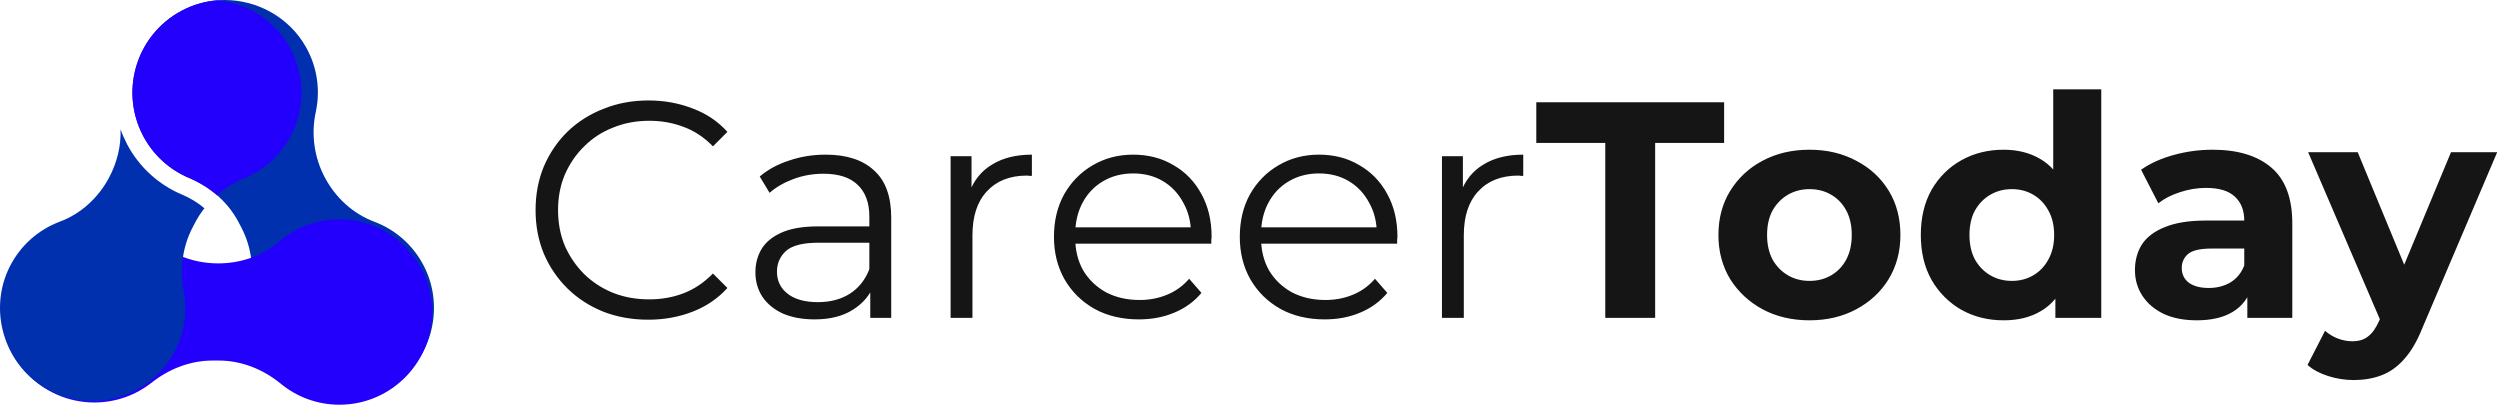
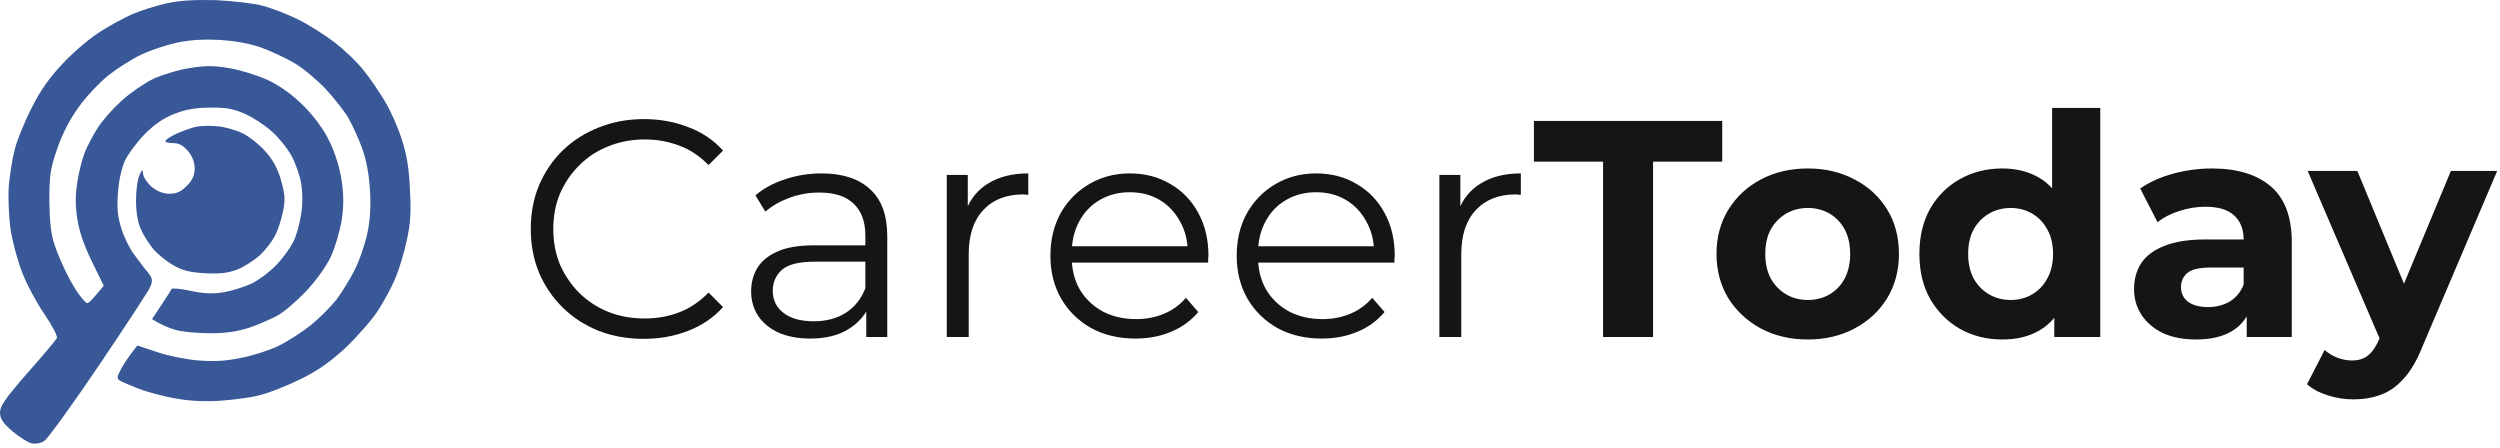
- <svg xmlns="http://www.w3.org/2000/svg" width="409" height="67" viewBox="0 0 409 67" fill="none">
-   <path d="M106.058 52.302C103.404 52.302 100.953 51.866 98.703 50.992C96.452 50.086 94.504 48.826 92.859 47.214C91.213 45.602 89.92 43.705 88.98 41.522C88.073 39.339 87.62 36.954 87.62 34.368C87.62 31.782 88.073 29.398 88.98 27.215C89.92 25.032 91.213 23.134 92.859 21.522C94.538 19.91 96.503 18.667 98.753 17.794C101.003 16.887 103.455 16.434 106.108 16.434C108.66 16.434 111.062 16.87 113.312 17.744C115.562 18.583 117.46 19.86 119.004 21.572L116.637 23.94C115.193 22.462 113.597 21.404 111.851 20.766C110.105 20.095 108.224 19.759 106.209 19.759C104.093 19.759 102.128 20.128 100.315 20.867C98.501 21.572 96.922 22.597 95.579 23.94C94.236 25.25 93.178 26.795 92.405 28.575C91.666 30.321 91.297 32.252 91.297 34.368C91.297 36.484 91.666 38.432 92.405 40.212C93.178 41.958 94.236 43.503 95.579 44.846C96.922 46.156 98.501 47.181 100.315 47.919C102.128 48.625 104.093 48.977 106.209 48.977C108.224 48.977 110.105 48.642 111.851 47.97C113.597 47.298 115.193 46.223 116.637 44.746L119.004 47.113C117.46 48.826 115.562 50.119 113.312 50.992C111.062 51.866 108.644 52.302 106.058 52.302ZM142.376 52V46.156L142.225 45.199V35.426C142.225 33.176 141.587 31.446 140.311 30.237C139.068 29.028 137.204 28.424 134.719 28.424C133.006 28.424 131.377 28.709 129.832 29.28C128.287 29.851 126.978 30.607 125.903 31.547L124.291 28.877C125.634 27.735 127.246 26.862 129.127 26.257C131.008 25.619 132.989 25.3 135.072 25.3C138.497 25.3 141.134 26.157 142.981 27.869C144.861 29.549 145.802 32.118 145.802 35.577V52H142.376ZM133.258 52.252C131.276 52.252 129.547 51.933 128.069 51.295C126.625 50.623 125.517 49.716 124.744 48.574C123.972 47.399 123.586 46.056 123.586 44.544C123.586 43.167 123.905 41.925 124.543 40.816C125.214 39.674 126.289 38.768 127.767 38.096C129.278 37.391 131.293 37.038 133.812 37.038H142.93V39.708H133.913C131.36 39.708 129.58 40.161 128.573 41.068C127.599 41.975 127.112 43.1 127.112 44.444C127.112 45.955 127.7 47.164 128.875 48.071C130.051 48.977 131.696 49.431 133.812 49.431C135.827 49.431 137.557 48.977 139.001 48.071C140.479 47.13 141.553 45.787 142.225 44.04L143.031 46.509C142.359 48.255 141.184 49.649 139.505 50.69C137.859 51.731 135.777 52.252 133.258 52.252ZM155.517 52V25.552H158.942V32.756L158.59 31.497C159.329 29.482 160.571 27.953 162.318 26.912C164.064 25.838 166.23 25.3 168.816 25.3V28.776C168.682 28.776 168.548 28.776 168.413 28.776C168.279 28.743 168.145 28.726 168.01 28.726C165.223 28.726 163.04 29.582 161.461 31.295C159.883 32.974 159.093 35.376 159.093 38.499V52H155.517ZM186.331 52.252C183.577 52.252 181.159 51.681 179.077 50.539C176.994 49.364 175.365 47.768 174.19 45.753C173.015 43.705 172.427 41.37 172.427 38.751C172.427 36.131 172.981 33.814 174.089 31.799C175.231 29.784 176.776 28.205 178.724 27.063C180.705 25.888 182.922 25.3 185.374 25.3C187.859 25.3 190.059 25.871 191.973 27.013C193.921 28.121 195.449 29.7 196.557 31.748C197.666 33.764 198.22 36.098 198.22 38.751C198.22 38.919 198.203 39.103 198.169 39.305C198.169 39.473 198.169 39.658 198.169 39.859H175.147V37.189H196.255L194.845 38.247C194.845 36.333 194.425 34.637 193.585 33.159C192.779 31.648 191.671 30.472 190.26 29.633C188.85 28.793 187.221 28.373 185.374 28.373C183.56 28.373 181.931 28.793 180.487 29.633C179.043 30.472 177.918 31.648 177.112 33.159C176.306 34.67 175.903 36.4 175.903 38.348V38.902C175.903 40.917 176.339 42.697 177.213 44.242C178.119 45.753 179.362 46.946 180.941 47.819C182.553 48.658 184.383 49.078 186.432 49.078C188.044 49.078 189.538 48.793 190.915 48.222C192.326 47.651 193.535 46.778 194.542 45.602L196.557 47.919C195.382 49.33 193.904 50.405 192.124 51.144C190.378 51.883 188.447 52.252 186.331 52.252ZM216.734 52.252C213.98 52.252 211.562 51.681 209.48 50.539C207.398 49.364 205.769 47.768 204.593 45.753C203.418 43.705 202.83 41.37 202.83 38.751C202.83 36.131 203.384 33.814 204.493 31.799C205.634 29.784 207.179 28.205 209.127 27.063C211.109 25.888 213.325 25.3 215.777 25.3C218.262 25.3 220.462 25.871 222.376 27.013C224.324 28.121 225.852 29.7 226.961 31.748C228.069 33.764 228.623 36.098 228.623 38.751C228.623 38.919 228.606 39.103 228.573 39.305C228.573 39.473 228.573 39.658 228.573 39.859H205.55V37.189H226.658L225.248 38.247C225.248 36.333 224.828 34.637 223.988 33.159C223.182 31.648 222.074 30.472 220.664 29.633C219.253 28.793 217.624 28.373 215.777 28.373C213.963 28.373 212.335 28.793 210.89 29.633C209.446 30.472 208.321 31.648 207.515 33.159C206.709 34.67 206.306 36.4 206.306 38.348V38.902C206.306 40.917 206.743 42.697 207.616 44.242C208.523 45.753 209.765 46.946 211.344 47.819C212.956 48.658 214.786 49.078 216.835 49.078C218.447 49.078 219.941 48.793 221.318 48.222C222.729 47.651 223.938 46.778 224.946 45.602L226.961 47.919C225.785 49.33 224.307 50.405 222.527 51.144C220.781 51.883 218.85 52.252 216.734 52.252ZM235.903 52V25.552H239.329V32.756L238.976 31.497C239.715 29.482 240.958 27.953 242.704 26.912C244.451 25.838 246.617 25.3 249.203 25.3V28.776C249.069 28.776 248.934 28.776 248.8 28.776C248.665 28.743 248.531 28.726 248.397 28.726C245.609 28.726 243.426 29.582 241.848 31.295C240.269 32.974 239.48 35.376 239.48 38.499V52H235.903ZM262.622 52V23.386H251.337V16.736H282.067V23.386H270.783V52H262.622ZM296.046 52.403C293.157 52.403 290.588 51.798 288.338 50.589C286.121 49.38 284.358 47.735 283.048 45.653C281.772 43.537 281.134 41.135 281.134 38.449C281.134 35.728 281.772 33.327 283.048 31.245C284.358 29.129 286.121 27.483 288.338 26.308C290.588 25.099 293.157 24.494 296.046 24.494C298.9 24.494 301.453 25.099 303.703 26.308C305.953 27.483 307.716 29.112 308.992 31.194C310.269 33.277 310.907 35.695 310.907 38.449C310.907 41.135 310.269 43.537 308.992 45.653C307.716 47.735 305.953 49.38 303.703 50.589C301.453 51.798 298.9 52.403 296.046 52.403ZM296.046 45.955C297.355 45.955 298.531 45.653 299.572 45.048C300.613 44.444 301.436 43.587 302.04 42.479C302.645 41.337 302.947 39.993 302.947 38.449C302.947 36.87 302.645 35.527 302.04 34.418C301.436 33.31 300.613 32.454 299.572 31.849C298.531 31.245 297.355 30.942 296.046 30.942C294.736 30.942 293.56 31.245 292.519 31.849C291.478 32.454 290.638 33.31 290 34.418C289.396 35.527 289.094 36.87 289.094 38.449C289.094 39.993 289.396 41.337 290 42.479C290.638 43.587 291.478 44.444 292.519 45.048C293.56 45.653 294.736 45.955 296.046 45.955ZM327.797 52.403C325.244 52.403 322.944 51.832 320.895 50.69C318.846 49.515 317.218 47.886 316.009 45.804C314.833 43.721 314.245 41.27 314.245 38.449C314.245 35.594 314.833 33.125 316.009 31.043C317.218 28.961 318.846 27.349 320.895 26.207C322.944 25.065 325.244 24.494 327.797 24.494C330.081 24.494 332.079 24.998 333.792 26.006C335.504 27.013 336.831 28.541 337.771 30.59C338.712 32.639 339.182 35.258 339.182 38.449C339.182 41.606 338.729 44.225 337.822 46.307C336.915 48.356 335.605 49.884 333.892 50.892C332.213 51.899 330.181 52.403 327.797 52.403ZM329.157 45.955C330.433 45.955 331.592 45.653 332.633 45.048C333.674 44.444 334.497 43.587 335.101 42.479C335.74 41.337 336.059 39.993 336.059 38.449C336.059 36.87 335.74 35.527 335.101 34.418C334.497 33.31 333.674 32.454 332.633 31.849C331.592 31.245 330.433 30.942 329.157 30.942C327.847 30.942 326.672 31.245 325.631 31.849C324.589 32.454 323.75 33.31 323.112 34.418C322.507 35.527 322.205 36.87 322.205 38.449C322.205 39.993 322.507 41.337 323.112 42.479C323.75 43.587 324.589 44.444 325.631 45.048C326.672 45.653 327.847 45.955 329.157 45.955ZM336.26 52V46.459L336.411 38.398L335.907 30.388V14.62H343.766V52H336.26ZM367.664 52V46.71L367.16 45.552V36.081C367.16 34.402 366.64 33.092 365.599 32.151C364.591 31.211 363.03 30.741 360.914 30.741C359.47 30.741 358.042 30.976 356.632 31.446C355.255 31.883 354.079 32.487 353.105 33.26L350.284 27.769C351.762 26.728 353.542 25.922 355.624 25.351C357.706 24.78 359.822 24.494 361.972 24.494C366.103 24.494 369.31 25.468 371.594 27.416C373.877 29.364 375.019 32.403 375.019 36.534V52H367.664ZM359.402 52.403C357.287 52.403 355.473 52.05 353.962 51.345C352.45 50.606 351.292 49.615 350.486 48.373C349.68 47.13 349.277 45.736 349.277 44.192C349.277 42.58 349.663 41.169 350.435 39.96C351.241 38.751 352.501 37.81 354.214 37.139C355.926 36.434 358.16 36.081 360.914 36.081H368.118V40.665H361.77C359.923 40.665 358.647 40.967 357.941 41.572C357.27 42.176 356.934 42.932 356.934 43.839C356.934 44.846 357.32 45.653 358.093 46.257C358.899 46.828 359.99 47.113 361.367 47.113C362.677 47.113 363.852 46.811 364.893 46.207C365.935 45.569 366.69 44.645 367.16 43.436L368.369 47.063C367.799 48.809 366.757 50.136 365.246 51.043C363.735 51.95 361.787 52.403 359.402 52.403ZM385.066 62.176C383.655 62.176 382.261 61.958 380.884 61.521C379.507 61.085 378.382 60.48 377.509 59.708L380.38 54.116C380.985 54.653 381.673 55.073 382.446 55.375C383.252 55.678 384.041 55.829 384.814 55.829C385.922 55.829 386.795 55.56 387.433 55.023C388.105 54.519 388.709 53.662 389.247 52.453L390.657 49.129L391.262 48.272L400.985 24.897H408.541L396.3 53.662C395.426 55.845 394.419 57.558 393.277 58.801C392.169 60.044 390.926 60.917 389.549 61.42C388.206 61.924 386.711 62.176 385.066 62.176ZM389.7 53.058L377.61 24.897H385.72L395.091 47.567L389.7 53.058Z" fill="#151515" />
-   <path d="M42.434 57.52C45.152 62.675 50.418 65.619 55.868 65.619C58.508 65.619 61.188 64.927 63.644 63.462C70.385 59.442 72.938 50.686 69.424 43.668C67.641 40.097 64.651 37.556 61.207 36.261C57.709 34.947 54.868 32.306 53.123 29C51.398 25.726 50.875 21.947 51.659 18.33C52.42 14.821 51.947 11.027 50.018 7.637C47.262 2.794 42.073 0 36.753 0C34.643 0 32.518 0.438 30.511 1.365C22.547 5.035 19.384 14.571 23.42 22.224C25.119 25.445 27.809 27.793 30.919 29.104C34.363 30.557 37.276 33.025 39.021 36.334L39.475 37.199C41.177 40.428 41.596 44.129 40.935 47.719C40.343 50.948 40.785 54.392 42.434 57.52Z" fill="#0030AD" />
-   <path d="M47.573 22.225C51.609 14.568 48.446 5.032 40.482 1.365C38.879 0.627 37.195 0.201 35.508 0.059C33.813 0.201 32.122 0.624 30.511 1.365C22.547 5.036 19.384 14.572 23.42 22.225C25.119 25.446 27.809 27.794 30.919 29.105C32.595 29.812 34.144 30.765 35.496 31.934C36.849 30.765 38.395 29.812 40.074 29.105C43.184 27.794 45.878 25.446 47.573 22.225Z" fill="#2300FC" />
-   <path d="M56.03 35.877C52.063 35.75 48.431 37.149 45.664 39.532C42.908 41.907 39.322 43.091 35.682 43.091C31.946 43.091 28.283 41.811 25.488 39.328C22.736 36.884 19.096 35.423 15.107 35.512C7.262 35.681 0.704 42.019 0.293 49.856C-0.168 58.604 6.793 65.846 15.441 65.846C18.981 65.846 22.233 64.631 24.812 62.598C27.675 60.338 31.15 58.985 34.798 58.985H35.774C39.51 58.985 43.058 60.411 45.944 62.782C48.554 64.923 51.89 66.211 55.53 66.211C64.182 66.211 71.143 58.966 70.678 50.21C70.263 42.434 63.809 36.13 56.03 35.877Z" fill="#2300FC" />
-   <path d="M20.799 23.608C20.376 22.805 20.018 21.986 19.722 21.148C19.822 23.858 19.154 26.576 17.873 29.001C16.132 32.306 13.292 34.951 9.79 36.262C6.346 37.553 3.356 40.098 1.573 43.668C-1.937 50.687 0.616 59.443 7.353 63.463C14.879 67.949 24.527 65.17 28.563 57.517C30.212 54.385 30.657 50.941 30.058 47.712C29.397 44.122 29.816 40.42 31.518 37.192L31.972 36.327C32.395 35.524 32.891 34.774 33.444 34.071C32.38 33.171 31.153 32.414 29.773 31.834C25.93 30.223 22.74 27.298 20.799 23.608Z" fill="#0030AD" />
+ <svg xmlns="http://www.w3.org/2000/svg" width="408" height="73" viewBox="0 0 408 73" fill="none">
+   <path d="M105.058 55.302C102.404 55.302 99.953 54.866 97.703 53.992C95.452 53.086 93.504 51.826 91.859 50.214C90.213 48.602 88.92 46.705 87.98 44.522C87.073 42.339 86.62 39.954 86.62 37.368C86.62 34.782 87.073 32.398 87.98 30.215C88.92 28.032 90.213 26.134 91.859 24.522C93.538 22.91 95.503 21.667 97.753 20.794C100.003 19.887 102.455 19.434 105.108 19.434C107.66 19.434 110.062 19.87 112.312 20.744C114.562 21.583 116.46 22.86 118.004 24.572L115.637 26.94C114.193 25.462 112.597 24.404 110.851 23.766C109.105 23.095 107.224 22.759 105.209 22.759C103.093 22.759 101.128 23.128 99.315 23.867C97.501 24.572 95.922 25.597 94.579 26.94C93.236 28.25 92.178 29.795 91.405 31.575C90.666 33.321 90.297 35.252 90.297 37.368C90.297 39.484 90.666 41.432 91.405 43.212C92.178 44.958 93.236 46.503 94.579 47.846C95.922 49.156 97.501 50.181 99.315 50.919C101.128 51.625 103.093 51.977 105.209 51.977C107.224 51.977 109.105 51.642 110.851 50.97C112.597 50.298 114.193 49.223 115.637 47.746L118.004 50.113C116.46 51.826 114.562 53.119 112.312 53.992C110.062 54.866 107.644 55.302 105.058 55.302ZM141.376 55V49.156L141.225 48.199V38.426C141.225 36.176 140.587 34.446 139.311 33.237C138.068 32.028 136.204 31.424 133.719 31.424C132.006 31.424 130.377 31.709 128.832 32.28C127.287 32.851 125.978 33.607 124.903 34.547L123.291 31.877C124.634 30.735 126.246 29.862 128.127 29.257C130.008 28.619 131.989 28.3 134.072 28.3C137.497 28.3 140.134 29.157 141.981 30.869C143.861 32.549 144.802 35.118 144.802 38.577V55H141.376ZM132.258 55.252C130.276 55.252 128.547 54.933 127.069 54.295C125.625 53.623 124.517 52.716 123.744 51.574C122.972 50.399 122.586 49.056 122.586 47.544C122.586 46.167 122.905 44.925 123.543 43.816C124.214 42.674 125.289 41.768 126.767 41.096C128.278 40.391 130.293 40.038 132.812 40.038H141.93V42.708H132.913C130.36 42.708 128.58 43.161 127.573 44.068C126.599 44.975 126.112 46.1 126.112 47.444C126.112 48.955 126.7 50.164 127.875 51.071C129.051 51.977 130.696 52.431 132.812 52.431C134.827 52.431 136.557 51.977 138.001 51.071C139.479 50.13 140.553 48.787 141.225 47.04L142.031 49.509C141.359 51.255 140.184 52.649 138.505 53.69C136.859 54.731 134.777 55.252 132.258 55.252ZM154.517 55V28.552H157.942V35.756L157.59 34.497C158.329 32.481 159.571 30.953 161.318 29.912C163.064 28.838 165.23 28.3 167.816 28.3V31.776C167.682 31.776 167.548 31.776 167.413 31.776C167.279 31.743 167.145 31.726 167.01 31.726C164.223 31.726 162.04 32.582 160.461 34.295C158.883 35.974 158.093 38.376 158.093 41.499V55H154.517ZM185.331 55.252C182.577 55.252 180.159 54.681 178.077 53.539C175.994 52.364 174.365 50.768 173.19 48.753C172.015 46.705 171.427 44.37 171.427 41.751C171.427 39.131 171.981 36.814 173.089 34.799C174.231 32.784 175.776 31.205 177.724 30.063C179.705 28.888 181.922 28.3 184.374 28.3C186.859 28.3 189.059 28.871 190.973 30.013C192.921 31.121 194.449 32.7 195.557 34.748C196.666 36.764 197.22 39.098 197.22 41.751C197.22 41.919 197.203 42.103 197.169 42.305C197.169 42.473 197.169 42.658 197.169 42.859H174.147V40.189H195.255L193.845 41.247C193.845 39.333 193.425 37.637 192.585 36.159C191.779 34.648 190.671 33.472 189.26 32.633C187.85 31.793 186.221 31.373 184.374 31.373C182.56 31.373 180.931 31.793 179.487 32.633C178.043 33.472 176.918 34.648 176.112 36.159C175.306 37.67 174.903 39.4 174.903 41.348V41.902C174.903 43.917 175.339 45.697 176.213 47.242C177.119 48.753 178.362 49.946 179.941 50.819C181.553 51.658 183.383 52.078 185.432 52.078C187.044 52.078 188.538 51.793 189.915 51.222C191.326 50.651 192.535 49.778 193.542 48.602L195.557 50.919C194.382 52.33 192.904 53.405 191.124 54.144C189.378 54.883 187.447 55.252 185.331 55.252ZM215.734 55.252C212.98 55.252 210.562 54.681 208.48 53.539C206.398 52.364 204.769 50.768 203.593 48.753C202.418 46.705 201.83 44.37 201.83 41.751C201.83 39.131 202.384 36.814 203.493 34.799C204.634 32.784 206.179 31.205 208.127 30.063C210.109 28.888 212.325 28.3 214.777 28.3C217.262 28.3 219.462 28.871 221.376 30.013C223.324 31.121 224.852 32.7 225.961 34.748C227.069 36.764 227.623 39.098 227.623 41.751C227.623 41.919 227.606 42.103 227.573 42.305C227.573 42.473 227.573 42.658 227.573 42.859H204.55V40.189H225.658L224.248 41.247C224.248 39.333 223.828 37.637 222.988 36.159C222.182 34.648 221.074 33.472 219.664 32.633C218.253 31.793 216.624 31.373 214.777 31.373C212.963 31.373 211.335 31.793 209.89 32.633C208.446 33.472 207.321 34.648 206.515 36.159C205.709 37.67 205.306 39.4 205.306 41.348V41.902C205.306 43.917 205.743 45.697 206.616 47.242C207.523 48.753 208.765 49.946 210.344 50.819C211.956 51.658 213.786 52.078 215.835 52.078C217.447 52.078 218.941 51.793 220.318 51.222C221.729 50.651 222.938 49.778 223.946 48.602L225.961 50.919C224.785 52.33 223.307 53.405 221.527 54.144C219.781 54.883 217.85 55.252 215.734 55.252ZM234.903 55V28.552H238.329V35.756L237.976 34.497C238.715 32.481 239.958 30.953 241.704 29.912C243.451 28.838 245.617 28.3 248.203 28.3V31.776C248.069 31.776 247.934 31.776 247.8 31.776C247.665 31.743 247.531 31.726 247.397 31.726C244.609 31.726 242.426 32.582 240.848 34.295C239.269 35.974 238.48 38.376 238.48 41.499V55H234.903ZM261.622 55V26.386H250.337V19.736H281.067V26.386H269.783V55H261.622ZM295.046 55.403C292.157 55.403 289.588 54.798 287.338 53.589C285.121 52.38 283.358 50.735 282.048 48.653C280.772 46.537 280.134 44.135 280.134 41.449C280.134 38.728 280.772 36.327 282.048 34.245C283.358 32.129 285.121 30.483 287.338 29.308C289.588 28.099 292.157 27.494 295.046 27.494C297.9 27.494 300.453 28.099 302.703 29.308C304.953 30.483 306.716 32.112 307.992 34.194C309.269 36.277 309.907 38.695 309.907 41.449C309.907 44.135 309.269 46.537 307.992 48.653C306.716 50.735 304.953 52.38 302.703 53.589C300.453 54.798 297.9 55.403 295.046 55.403ZM295.046 48.955C296.355 48.955 297.531 48.653 298.572 48.048C299.613 47.444 300.436 46.587 301.04 45.479C301.645 44.337 301.947 42.993 301.947 41.449C301.947 39.87 301.645 38.527 301.04 37.418C300.436 36.31 299.613 35.454 298.572 34.849C297.531 34.245 296.355 33.942 295.046 33.942C293.736 33.942 292.56 34.245 291.519 34.849C290.478 35.454 289.638 36.31 289 37.418C288.396 38.527 288.094 39.87 288.094 41.449C288.094 42.993 288.396 44.337 289 45.479C289.638 46.587 290.478 47.444 291.519 48.048C292.56 48.653 293.736 48.955 295.046 48.955ZM326.797 55.403C324.244 55.403 321.944 54.832 319.895 53.69C317.846 52.515 316.218 50.886 315.009 48.804C313.833 46.721 313.245 44.27 313.245 41.449C313.245 38.594 313.833 36.125 315.009 34.043C316.218 31.961 317.846 30.349 319.895 29.207C321.944 28.065 324.244 27.494 326.797 27.494C329.081 27.494 331.079 27.998 332.792 29.006C334.504 30.013 335.831 31.541 336.771 33.59C337.712 35.639 338.182 38.258 338.182 41.449C338.182 44.606 337.729 47.225 336.822 49.307C335.915 51.356 334.605 52.884 332.892 53.892C331.213 54.899 329.181 55.403 326.797 55.403ZM328.157 48.955C329.433 48.955 330.592 48.653 331.633 48.048C332.674 47.444 333.497 46.587 334.101 45.479C334.74 44.337 335.059 42.993 335.059 41.449C335.059 39.87 334.74 38.527 334.101 37.418C333.497 36.31 332.674 35.454 331.633 34.849C330.592 34.245 329.433 33.942 328.157 33.942C326.847 33.942 325.672 34.245 324.631 34.849C323.589 35.454 322.75 36.31 322.112 37.418C321.507 38.527 321.205 39.87 321.205 41.449C321.205 42.993 321.507 44.337 322.112 45.479C322.75 46.587 323.589 47.444 324.631 48.048C325.672 48.653 326.847 48.955 328.157 48.955ZM335.26 55V49.459L335.411 41.398L334.907 33.388V17.62H342.766V55H335.26ZM366.664 55V49.71L366.16 48.552V39.081C366.16 37.402 365.64 36.092 364.599 35.151C363.591 34.211 362.03 33.741 359.914 33.741C358.47 33.741 357.042 33.976 355.632 34.446C354.255 34.883 353.079 35.487 352.105 36.26L349.284 30.769C350.762 29.728 352.542 28.922 354.624 28.351C356.706 27.78 358.822 27.494 360.972 27.494C365.103 27.494 368.31 28.468 370.594 30.416C372.877 32.364 374.019 35.403 374.019 39.534V55H366.664ZM358.402 55.403C356.287 55.403 354.473 55.05 352.962 54.345C351.45 53.606 350.292 52.615 349.486 51.373C348.68 50.13 348.277 48.736 348.277 47.192C348.277 45.58 348.663 44.169 349.435 42.96C350.241 41.751 351.501 40.81 353.214 40.139C354.926 39.434 357.16 39.081 359.914 39.081H367.118V43.665H360.77C358.923 43.665 357.647 43.967 356.941 44.572C356.27 45.176 355.934 45.932 355.934 46.839C355.934 47.846 356.32 48.653 357.093 49.257C357.899 49.828 358.99 50.113 360.367 50.113C361.677 50.113 362.852 49.811 363.893 49.207C364.935 48.569 365.69 47.645 366.16 46.436L367.369 50.063C366.799 51.809 365.757 53.136 364.246 54.043C362.735 54.95 360.787 55.403 358.402 55.403ZM384.066 65.176C382.655 65.176 381.261 64.958 379.884 64.521C378.507 64.085 377.382 63.48 376.509 62.708L379.38 57.116C379.985 57.653 380.673 58.073 381.446 58.375C382.252 58.678 383.041 58.829 383.814 58.829C384.922 58.829 385.795 58.56 386.433 58.023C387.105 57.519 387.709 56.662 388.247 55.453L389.657 52.129L390.262 51.272L399.985 27.897H407.541L395.3 56.662C394.426 58.845 393.419 60.558 392.277 61.801C391.169 63.044 389.926 63.917 388.549 64.421C387.206 64.924 385.711 65.176 384.066 65.176ZM388.7 56.058L376.61 27.897H384.72L394.091 50.567L388.7 56.058Z" fill="#151515" />
+   <path fill-rule="evenodd" clip-rule="evenodd" d="M35.257 0.025C37.999 0.156 41.438 0.547 42.874 0.939C44.311 1.331 46.836 2.288 48.533 3.115C50.231 3.942 52.929 5.64 54.583 6.902C56.237 8.164 58.414 10.253 59.371 11.515C60.373 12.734 61.896 14.997 62.81 16.52C63.724 18 64.943 20.786 65.552 22.701C66.379 25.181 66.771 27.532 66.902 30.97C67.119 34.626 66.989 36.584 66.379 39.239C65.988 41.154 65.161 43.896 64.551 45.333C63.985 46.769 62.636 49.206 61.635 50.773C60.59 52.34 58.196 55.038 56.325 56.823C53.8 59.129 51.841 60.522 48.968 61.915C46.836 62.959 43.876 64.135 42.439 64.483C41.003 64.874 38.043 65.266 35.91 65.397C33.342 65.571 30.817 65.44 28.511 65.005C26.595 64.657 23.94 63.96 22.634 63.438C21.328 62.916 19.936 62.35 19.587 62.133C19.021 61.784 19.065 61.523 19.805 60.13C20.284 59.26 21.067 58.085 22.417 56.387L25.681 57.475C27.466 58.085 30.513 58.694 32.428 58.825C34.865 59.042 36.955 58.912 39.392 58.389C41.307 58.041 44.05 57.127 45.486 56.431C46.923 55.735 49.273 54.211 50.709 53.08C52.146 51.905 54.061 49.989 54.975 48.814C55.846 47.596 57.195 45.463 57.892 44.027C58.631 42.591 59.545 39.936 59.937 38.151C60.416 35.845 60.547 33.755 60.373 30.97C60.242 28.489 59.763 26.008 59.11 24.224C58.544 22.657 57.543 20.481 56.89 19.306C56.237 18.174 54.54 16.042 53.147 14.518C51.754 13.039 49.447 11.123 48.054 10.297C46.618 9.47 44.224 8.338 42.657 7.772C40.872 7.119 38.348 6.684 35.91 6.51C33.298 6.38 30.991 6.51 28.946 6.945C27.292 7.293 24.637 8.164 23.07 8.904C21.503 9.644 19.065 11.211 17.629 12.342C16.192 13.517 14.016 15.824 12.841 17.478C11.448 19.393 10.142 21.874 9.358 24.224C8.227 27.488 8.053 28.533 8.053 32.711C8.096 36.193 8.314 38.151 8.88 39.892C9.315 41.198 10.185 43.243 10.795 44.462C11.361 45.637 12.318 47.291 12.884 48.031C13.45 48.814 14.059 49.467 14.233 49.467C14.451 49.511 15.104 48.858 16.932 46.638L15.017 42.721C13.755 40.153 12.928 37.76 12.623 35.758C12.275 33.625 12.275 31.84 12.623 29.751C12.841 28.141 13.406 26.008 13.798 24.964C14.19 23.963 15.148 22.135 15.887 20.96C16.628 19.741 18.412 17.739 19.849 16.433C21.241 15.171 23.592 13.561 25.028 12.864C26.465 12.212 29.12 11.385 30.904 11.123C33.473 10.688 34.865 10.688 37.434 11.123C39.262 11.428 42.047 12.299 43.745 13.082C45.791 14.083 47.706 15.432 49.578 17.304C51.406 19.175 52.842 21.134 53.8 23.136C54.714 25.007 55.454 27.445 55.759 29.447C56.107 31.884 56.107 33.538 55.759 35.975C55.454 37.76 54.67 40.458 53.974 41.938C53.191 43.548 51.536 45.855 49.926 47.552C48.446 49.119 46.357 50.904 45.269 51.513C44.18 52.079 42.135 52.993 40.698 53.471C38.87 54.081 36.955 54.385 34.387 54.385C32.341 54.385 29.816 54.168 28.728 53.863C27.64 53.558 26.334 53.036 24.811 52.079L26.334 49.772C27.161 48.553 27.901 47.378 27.988 47.16C28.032 46.986 29.468 47.117 31.122 47.465C33.342 47.944 34.822 47.987 36.563 47.683C37.869 47.465 39.915 46.812 41.133 46.247C42.309 45.637 44.137 44.288 45.138 43.2C46.183 42.112 47.401 40.414 47.88 39.457C48.359 38.499 48.925 36.497 49.142 34.974C49.404 33.277 49.404 31.405 49.142 29.882C48.925 28.576 48.185 26.531 47.532 25.355C46.879 24.18 45.486 22.439 44.398 21.482C43.31 20.481 41.351 19.219 40.045 18.61C38.174 17.782 36.955 17.521 34.387 17.565C31.993 17.565 30.426 17.826 28.511 18.566C26.682 19.262 25.202 20.307 23.592 21.917C22.373 23.179 20.893 25.138 20.371 26.27C19.805 27.575 19.37 29.577 19.239 31.623C19.065 34.017 19.239 35.54 19.805 37.281C20.197 38.587 21.111 40.458 21.807 41.416C22.504 42.373 23.505 43.722 24.071 44.375C24.898 45.376 24.941 45.768 24.549 46.769C24.288 47.422 20.501 53.167 16.192 59.565C11.839 66.006 7.835 71.533 7.269 71.925C6.747 72.317 5.833 72.491 5.223 72.36C4.614 72.273 3.221 71.359 2.046 70.402C0.435 69.009 0 68.313 0 67.312C0 66.267 0.914 64.961 4.483 60.87C6.964 58.085 9.097 55.517 9.271 55.212C9.445 54.908 8.618 53.297 7.269 51.295C6.007 49.467 4.353 46.377 3.613 44.462C2.873 42.547 2.002 39.326 1.698 37.281C1.436 35.192 1.306 32.145 1.436 30.317C1.611 28.533 2.002 25.878 2.394 24.442C2.742 23.005 3.961 19.959 5.093 17.739C6.573 14.779 8.053 12.69 10.229 10.384C11.883 8.599 14.538 6.336 16.105 5.335C17.672 4.29 20.11 2.985 21.546 2.332C22.983 1.723 25.551 0.896 27.205 0.547C29.337 0.069 31.775 -0.062 35.257 0.025ZM35.475 20.611C36.65 20.699 38.522 21.221 39.566 21.743C40.655 22.265 42.309 23.571 43.266 24.659C44.529 26.052 45.312 27.488 45.878 29.447C46.531 31.84 46.574 32.624 46.183 34.539C45.921 35.801 45.356 37.586 44.877 38.456C44.441 39.37 43.31 40.806 42.396 41.677C41.438 42.504 39.828 43.548 38.739 43.983C37.26 44.549 35.954 44.723 33.516 44.593C31.035 44.462 29.773 44.157 28.293 43.287C27.205 42.678 25.768 41.503 25.072 40.719C24.375 39.892 23.461 38.456 23.026 37.498C22.504 36.367 22.199 34.713 22.199 32.798C22.199 31.188 22.417 29.36 22.721 28.707C23.2 27.532 23.244 27.532 23.374 28.489C23.461 29.012 24.071 29.925 24.811 30.535C25.681 31.231 26.639 31.623 27.683 31.623C28.815 31.623 29.555 31.275 30.513 30.317C31.427 29.36 31.775 28.576 31.775 27.488C31.775 26.487 31.383 25.486 30.687 24.659C29.903 23.745 29.207 23.354 28.293 23.354C27.553 23.354 26.987 23.223 26.987 23.049C26.987 22.831 27.683 22.352 28.598 21.917C29.512 21.482 30.948 20.96 31.775 20.742C32.602 20.524 34.256 20.481 35.475 20.611Z" fill="#385898" />
</svg>
